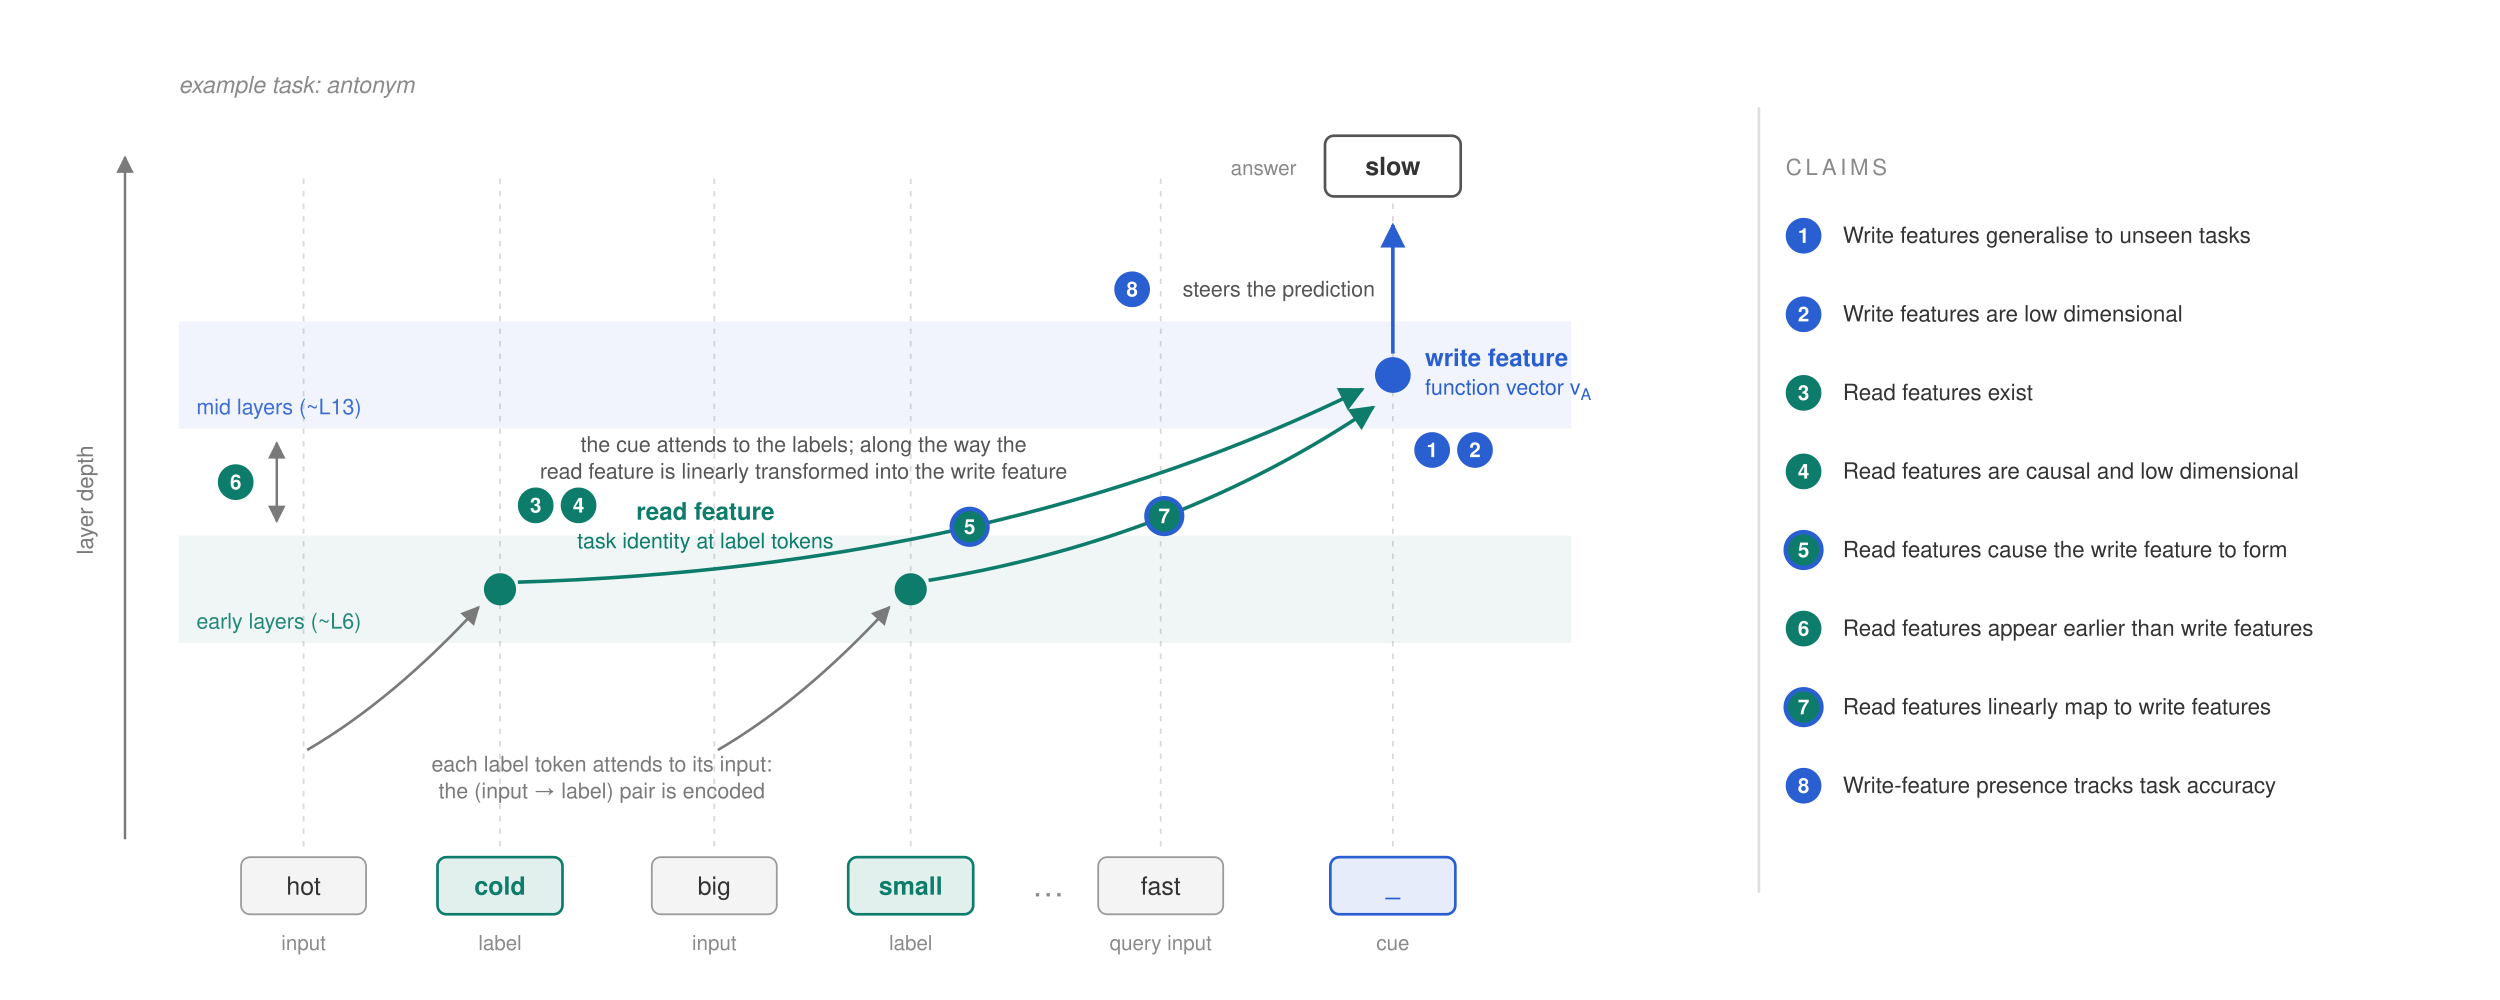
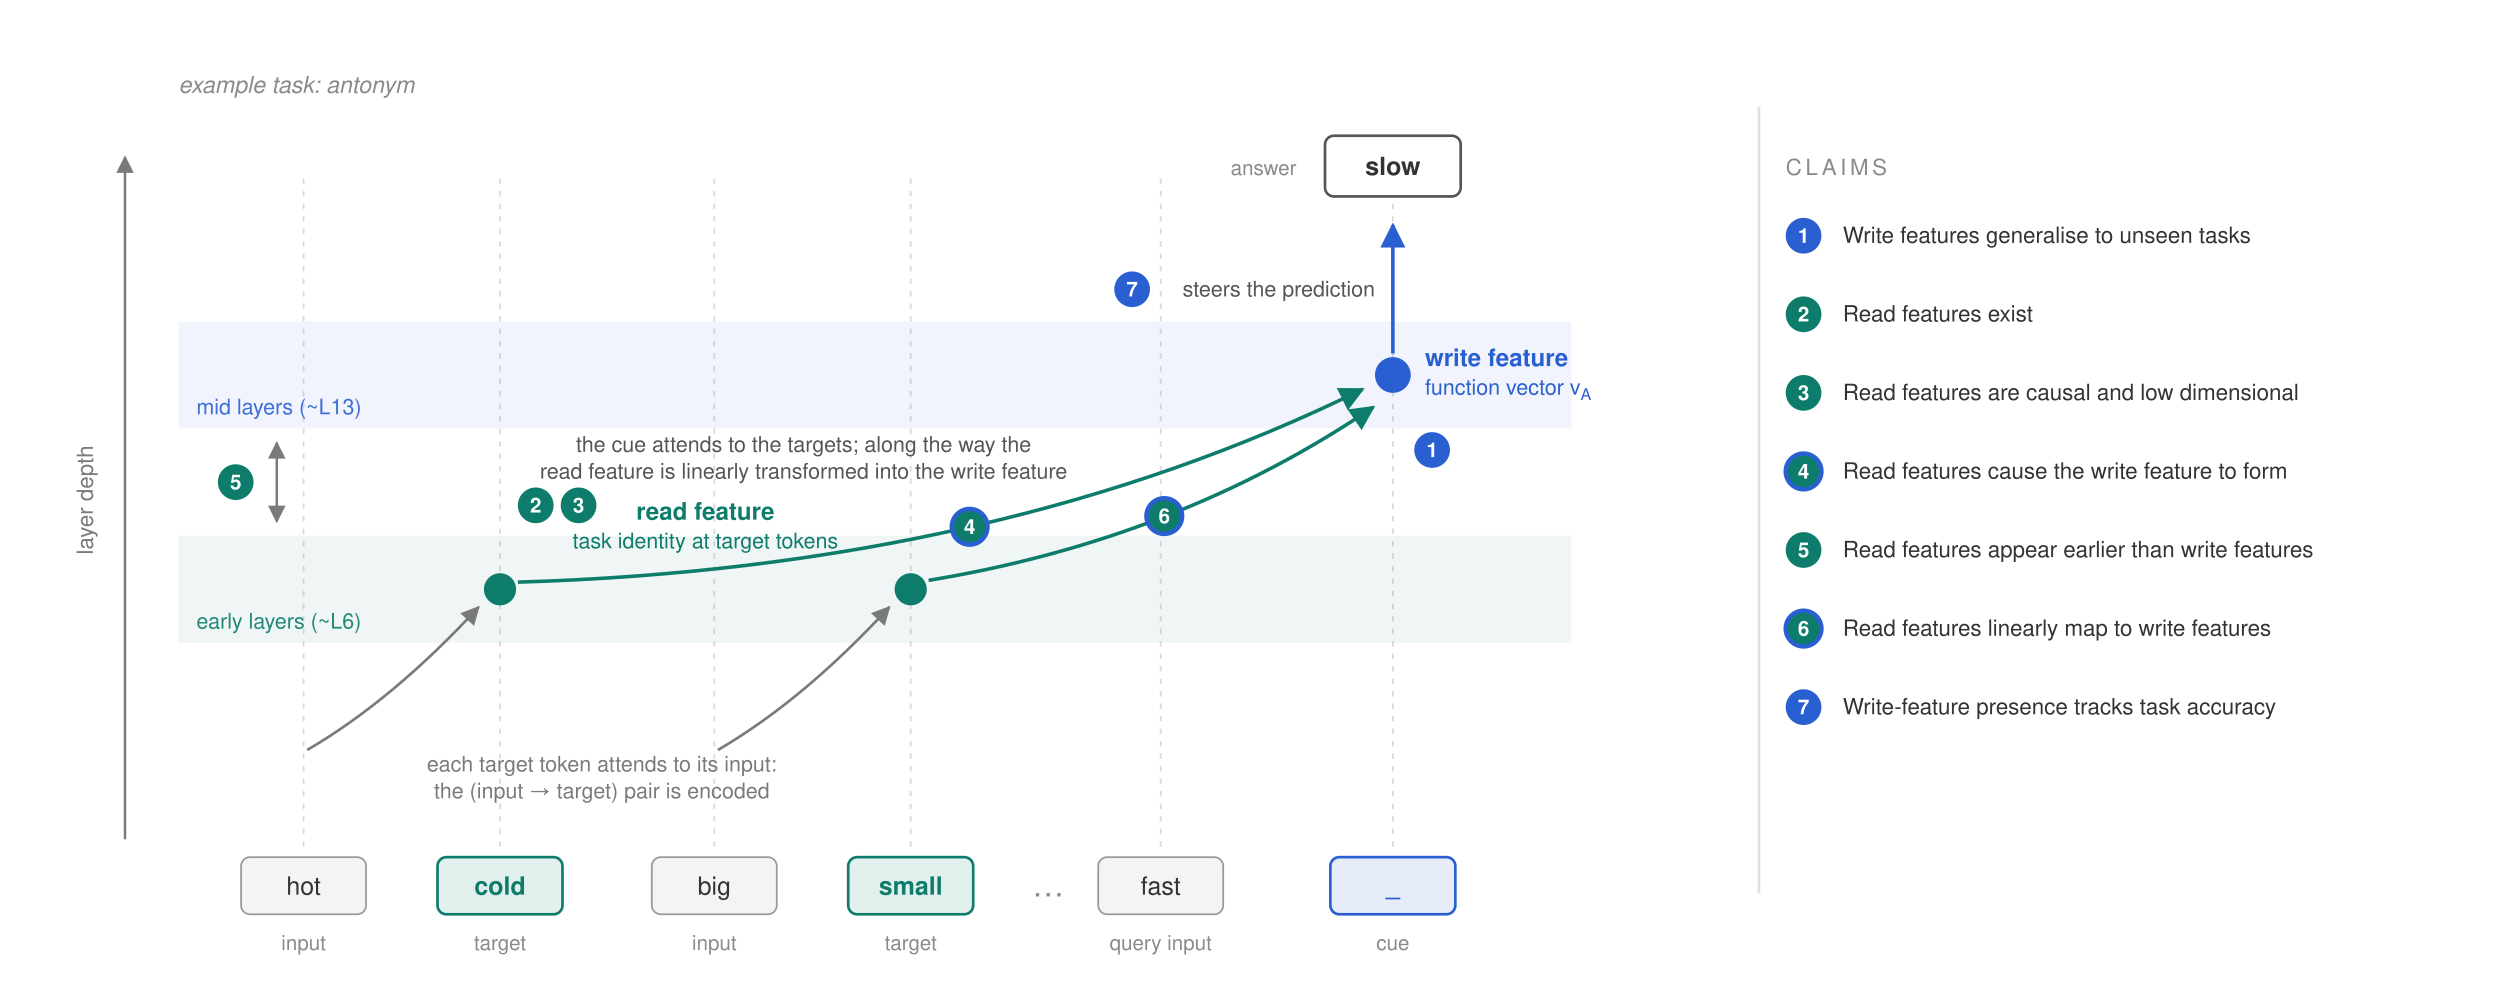
- <svg xmlns="http://www.w3.org/2000/svg" viewBox="0 0 1400 560" role="img" aria-label="Mechanism of in-context learning: read features form at demonstration label tokens in early layers, are moved by attention to the query cue token, where the write feature (the function vector) forms in mid layers and steers the model's answer. Numbered badges anchor the eight write-up claims to the circuit elements they concern, listed in a sidebar." font-family="Helvetica, Arial, sans-serif">
+ <svg xmlns="http://www.w3.org/2000/svg" viewBox="0 0 1400 560" role="img" aria-label="Mechanism of in-context learning: read features form at demonstration target tokens in early layers, are moved by attention to the query cue token, where the write feature (the function vector) forms in mid layers and steers the model's answer. Numbered badges anchor the seven write-up claims to the circuit elements they concern, listed in a sidebar." font-family="Helvetica, Arial, sans-serif">
  <defs>
    <marker id="arrGray" viewBox="0 0 10 10" refX="9" refY="5" markerWidth="7" markerHeight="7" orient="auto-start-reverse">
      <path d="M0,0 L10,5 L0,10 z" fill="#7a7a7a" />
    </marker>
    <marker id="arrTeal" viewBox="0 0 10 10" refX="9" refY="5" markerWidth="7" markerHeight="7" orient="auto-start-reverse">
      <path d="M0,0 L10,5 L0,10 z" fill="#0e7c6b" />
    </marker>
    <marker id="arrBlue" viewBox="0 0 10 10" refX="9" refY="5" markerWidth="7" markerHeight="7" orient="auto-start-reverse">
      <path d="M0,0 L10,5 L0,10 z" fill="#2a5fd1" />
    </marker>
  </defs>
  <rect x="0" y="0" width="1400" height="560" fill="#ffffff" />
  <text x="100" y="52" font-size="13" font-style="italic" fill="#8a8a8a">example task: antonym</text>
  <line x1="70" y1="470" x2="70" y2="88" stroke="#7a7a7a" stroke-width="1.4" marker-end="url(#arrGray)" />
  <text x="52" y="280" font-size="12.5" fill="#7a7a7a" transform="rotate(-90 52 280)" text-anchor="middle">layer depth</text>
  <g stroke="#d9d9d9" stroke-width="1" stroke-dasharray="3 4">
    <line x1="170" y1="474" x2="170" y2="100" />
    <line x1="280" y1="474" x2="280" y2="100" />
    <line x1="400" y1="474" x2="400" y2="100" />
    <line x1="510" y1="474" x2="510" y2="100" />
    <line x1="650" y1="474" x2="650" y2="100" />
    <line x1="780" y1="474" x2="780" y2="100" />
  </g>
  <rect x="100" y="300" width="780" height="60" fill="#0e7c6b" opacity="0.07" />
  <text x="110" y="352" font-size="12" fill="#0e7c6b" opacity="0.9">early layers (~L6)</text>
  <rect x="100" y="180" width="780" height="60" fill="#2a5fd1" opacity="0.07" />
  <text x="110" y="232" font-size="12" fill="#2a5fd1" opacity="0.9">mid layers (~L13)</text>
  <g font-size="14" text-anchor="middle">
    <rect x="135" y="480" width="70" height="32" rx="5" fill="#f4f4f4" stroke="#9a9a9a" />
    <text x="170" y="501" fill="#333">hot</text>
    <rect x="245" y="480" width="70" height="32" rx="5" fill="#e2f0ed" stroke="#0e7c6b" stroke-width="1.5" />
    <text x="280" y="501" fill="#0e7c6b" font-weight="bold">cold</text>
    <rect x="365" y="480" width="70" height="32" rx="5" fill="#f4f4f4" stroke="#9a9a9a" />
    <text x="400" y="501" fill="#333">big</text>
    <rect x="475" y="480" width="70" height="32" rx="5" fill="#e2f0ed" stroke="#0e7c6b" stroke-width="1.5" />
    <text x="510" y="501" fill="#0e7c6b" font-weight="bold">small</text>
    <text x="587" y="502" fill="#8a8a8a" font-size="18">…</text>
    <rect x="615" y="480" width="70" height="32" rx="5" fill="#f4f4f4" stroke="#9a9a9a" />
    <text x="650" y="501" fill="#333">fast</text>
    <rect x="745" y="480" width="70" height="32" rx="5" fill="#e6ecf9" stroke="#2a5fd1" stroke-width="1.5" />
    <text x="780" y="501" fill="#2a5fd1" font-weight="bold">_</text>
  </g>
  <g font-size="11.5" fill="#8a8a8a" text-anchor="middle">
    <text x="170" y="532">input</text>
-     <text x="280" y="532">label</text>
+     <text x="280" y="532">target</text>
    <text x="400" y="532">input</text>
-     <text x="510" y="532">label</text>
+     <text x="510" y="532">target</text>
    <text x="650" y="532">query input</text>
    <text x="780" y="532">cue</text>
  </g>
  <path d="M172,420 Q220,392 268,340" fill="none" stroke="#7a7a7a" stroke-width="1.5" marker-end="url(#arrGray)" />
  <path d="M402,420 Q450,392 498,340" fill="none" stroke="#7a7a7a" stroke-width="1.5" marker-end="url(#arrGray)" />
-   <text x="337" y="432" font-size="12" fill="#7a7a7a" text-anchor="middle">each label token attends to its input:</text>
-   <text x="337" y="447" font-size="12" fill="#7a7a7a" text-anchor="middle">the (input → label) pair is encoded</text>
+   <text x="337" y="432" font-size="12" fill="#7a7a7a" text-anchor="middle">each target token attends to its input:</text>
+   <text x="337" y="447" font-size="12" fill="#7a7a7a" text-anchor="middle">the (input → target) pair is encoded</text>
  <circle cx="280" cy="330" r="9" fill="#0e7c6b" />
  <circle cx="510" cy="330" r="9" fill="#0e7c6b" />
  <text x="395" y="291" font-size="13.5" fill="#0e7c6b" font-weight="bold" text-anchor="middle">read feature</text>
-   <text x="395" y="307" font-size="12" fill="#0e7c6b" text-anchor="middle">task identity at label tokens</text>
+   <text x="395" y="307" font-size="12" fill="#0e7c6b" text-anchor="middle">task identity at target tokens</text>
  <path d="M290,326 Q560,318 763,218" fill="none" stroke="#0e7c6b" stroke-width="2" marker-end="url(#arrTeal)" />
  <path d="M520,325 Q660,302 769,228" fill="none" stroke="#0e7c6b" stroke-width="2" marker-end="url(#arrTeal)" />
-   <text x="450" y="253" font-size="12" fill="#555" text-anchor="middle">the cue attends to the labels; along the way the</text>
+   <text x="450" y="253" font-size="12" fill="#555" text-anchor="middle">the cue attends to the targets; along the way the</text>
  <text x="450" y="268" font-size="12" fill="#555" text-anchor="middle">read feature is linearly transformed into the write feature</text>
  <circle cx="780" cy="210" r="10" fill="#2a5fd1" />
  <text x="798" y="205" font-size="13.5" fill="#2a5fd1" font-weight="bold">write feature</text>
  <text x="798" y="221" font-size="12" fill="#2a5fd1">function vector v<tspan dy="3" font-size="9">A</tspan>
  </text>
  <line x1="780" y1="198" x2="780" y2="126" stroke="#2a5fd1" stroke-width="2" marker-end="url(#arrBlue)" />
  <text x="770" y="166" font-size="12" fill="#555" text-anchor="end">steers the prediction</text>
  <rect x="742" y="76" width="76" height="34" rx="5" fill="#ffffff" stroke="#555" stroke-width="1.5" />
  <text x="780" y="98" font-size="14" fill="#333" text-anchor="middle" font-weight="bold">slow</text>
  <text x="726" y="98" font-size="11.5" fill="#8a8a8a" text-anchor="end">answer</text>
  <line x1="155" y1="248" x2="155" y2="292" stroke="#7a7a7a" stroke-width="1.4" marker-start="url(#arrGray)" marker-end="url(#arrGray)" />
  <g font-size="11.5" font-weight="bold" text-anchor="middle">
    <circle cx="802" cy="252" r="10" fill="#2a5fd1" />
    <text x="802" y="256" fill="#ffffff">1</text>
-     <circle cx="826" cy="252" r="10" fill="#2a5fd1" />
-     <text x="826" y="256" fill="#ffffff">2</text>
    <circle cx="300" cy="283" r="10" fill="#0e7c6b" />
-     <text x="300" y="287" fill="#ffffff">3</text>
+     <text x="300" y="287" fill="#ffffff">2</text>
    <circle cx="324" cy="283" r="10" fill="#0e7c6b" />
-     <text x="324" y="287" fill="#ffffff">4</text>
+     <text x="324" y="287" fill="#ffffff">3</text>
    <circle cx="543" cy="295" r="10" fill="#0e7c6b" stroke="#2a5fd1" stroke-width="2.5" />
-     <text x="543" y="299" fill="#ffffff">5</text>
+     <text x="543" y="299" fill="#ffffff">4</text>
    <circle cx="652" cy="289" r="10" fill="#0e7c6b" stroke="#2a5fd1" stroke-width="2.5" />
-     <text x="652" y="293" fill="#ffffff">7</text>
+     <text x="652" y="293" fill="#ffffff">6</text>
    <circle cx="132" cy="270" r="10" fill="#0e7c6b" />
-     <text x="132" y="274" fill="#ffffff">6</text>
+     <text x="132" y="274" fill="#ffffff">5</text>
    <circle cx="634" cy="162" r="10" fill="#2a5fd1" />
-     <text x="634" y="166" fill="#ffffff">8</text>
+     <text x="634" y="166" fill="#ffffff">7</text>
  </g>
  <line x1="985" y1="60" x2="985" y2="500" stroke="#e0e0e0" stroke-width="1.5" />
  <text x="1000" y="98" font-size="12.5" fill="#8a8a8a" letter-spacing="2" style="text-transform:uppercase">CLAIMS</text>
  <g font-size="12.5" fill="#333">
    <g font-size="11.5" font-weight="bold" text-anchor="middle">
      <circle cx="1010" cy="132" r="10" fill="#2a5fd1" />
      <text x="1010" y="136" fill="#ffffff">1</text>
-       <circle cx="1010" cy="176" r="10" fill="#2a5fd1" />
+       <circle cx="1010" cy="176" r="10" fill="#0e7c6b" />
      <text x="1010" y="180" fill="#ffffff">2</text>
      <circle cx="1010" cy="220" r="10" fill="#0e7c6b" />
      <text x="1010" y="224" fill="#ffffff">3</text>
-       <circle cx="1010" cy="264" r="10" fill="#0e7c6b" />
+       <circle cx="1010" cy="264" r="10" fill="#0e7c6b" stroke="#2a5fd1" stroke-width="2.5" />
      <text x="1010" y="268" fill="#ffffff">4</text>
-       <circle cx="1010" cy="308" r="10" fill="#0e7c6b" stroke="#2a5fd1" stroke-width="2.5" />
+       <circle cx="1010" cy="308" r="10" fill="#0e7c6b" />
      <text x="1010" y="312" fill="#ffffff">5</text>
-       <circle cx="1010" cy="352" r="10" fill="#0e7c6b" />
+       <circle cx="1010" cy="352" r="10" fill="#0e7c6b" stroke="#2a5fd1" stroke-width="2.5" />
      <text x="1010" y="356" fill="#ffffff">6</text>
-       <circle cx="1010" cy="396" r="10" fill="#0e7c6b" stroke="#2a5fd1" stroke-width="2.5" />
+       <circle cx="1010" cy="396" r="10" fill="#2a5fd1" />
      <text x="1010" y="400" fill="#ffffff">7</text>
-       <circle cx="1010" cy="440" r="10" fill="#2a5fd1" />
-       <text x="1010" y="444" fill="#ffffff">8</text>
    </g>
    <text x="1032" y="136">Write features generalise to unseen tasks</text>
-     <text x="1032" y="180">Write features are low dimensional</text>
-     <text x="1032" y="224">Read features exist</text>
-     <text x="1032" y="268">Read features are causal and low dimensional</text>
-     <text x="1032" y="312">Read features cause the write feature to form</text>
-     <text x="1032" y="356">Read features appear earlier than write features</text>
-     <text x="1032" y="400">Read features linearly map to write features</text>
-     <text x="1032" y="444">Write-feature presence tracks task accuracy</text>
+     <text x="1032" y="180">Read features exist</text>
+     <text x="1032" y="224">Read features are causal and low dimensional</text>
+     <text x="1032" y="268">Read features cause the write feature to form</text>
+     <text x="1032" y="312">Read features appear earlier than write features</text>
+     <text x="1032" y="356">Read features linearly map to write features</text>
+     <text x="1032" y="400">Write-feature presence tracks task accuracy</text>
  </g>
</svg>
